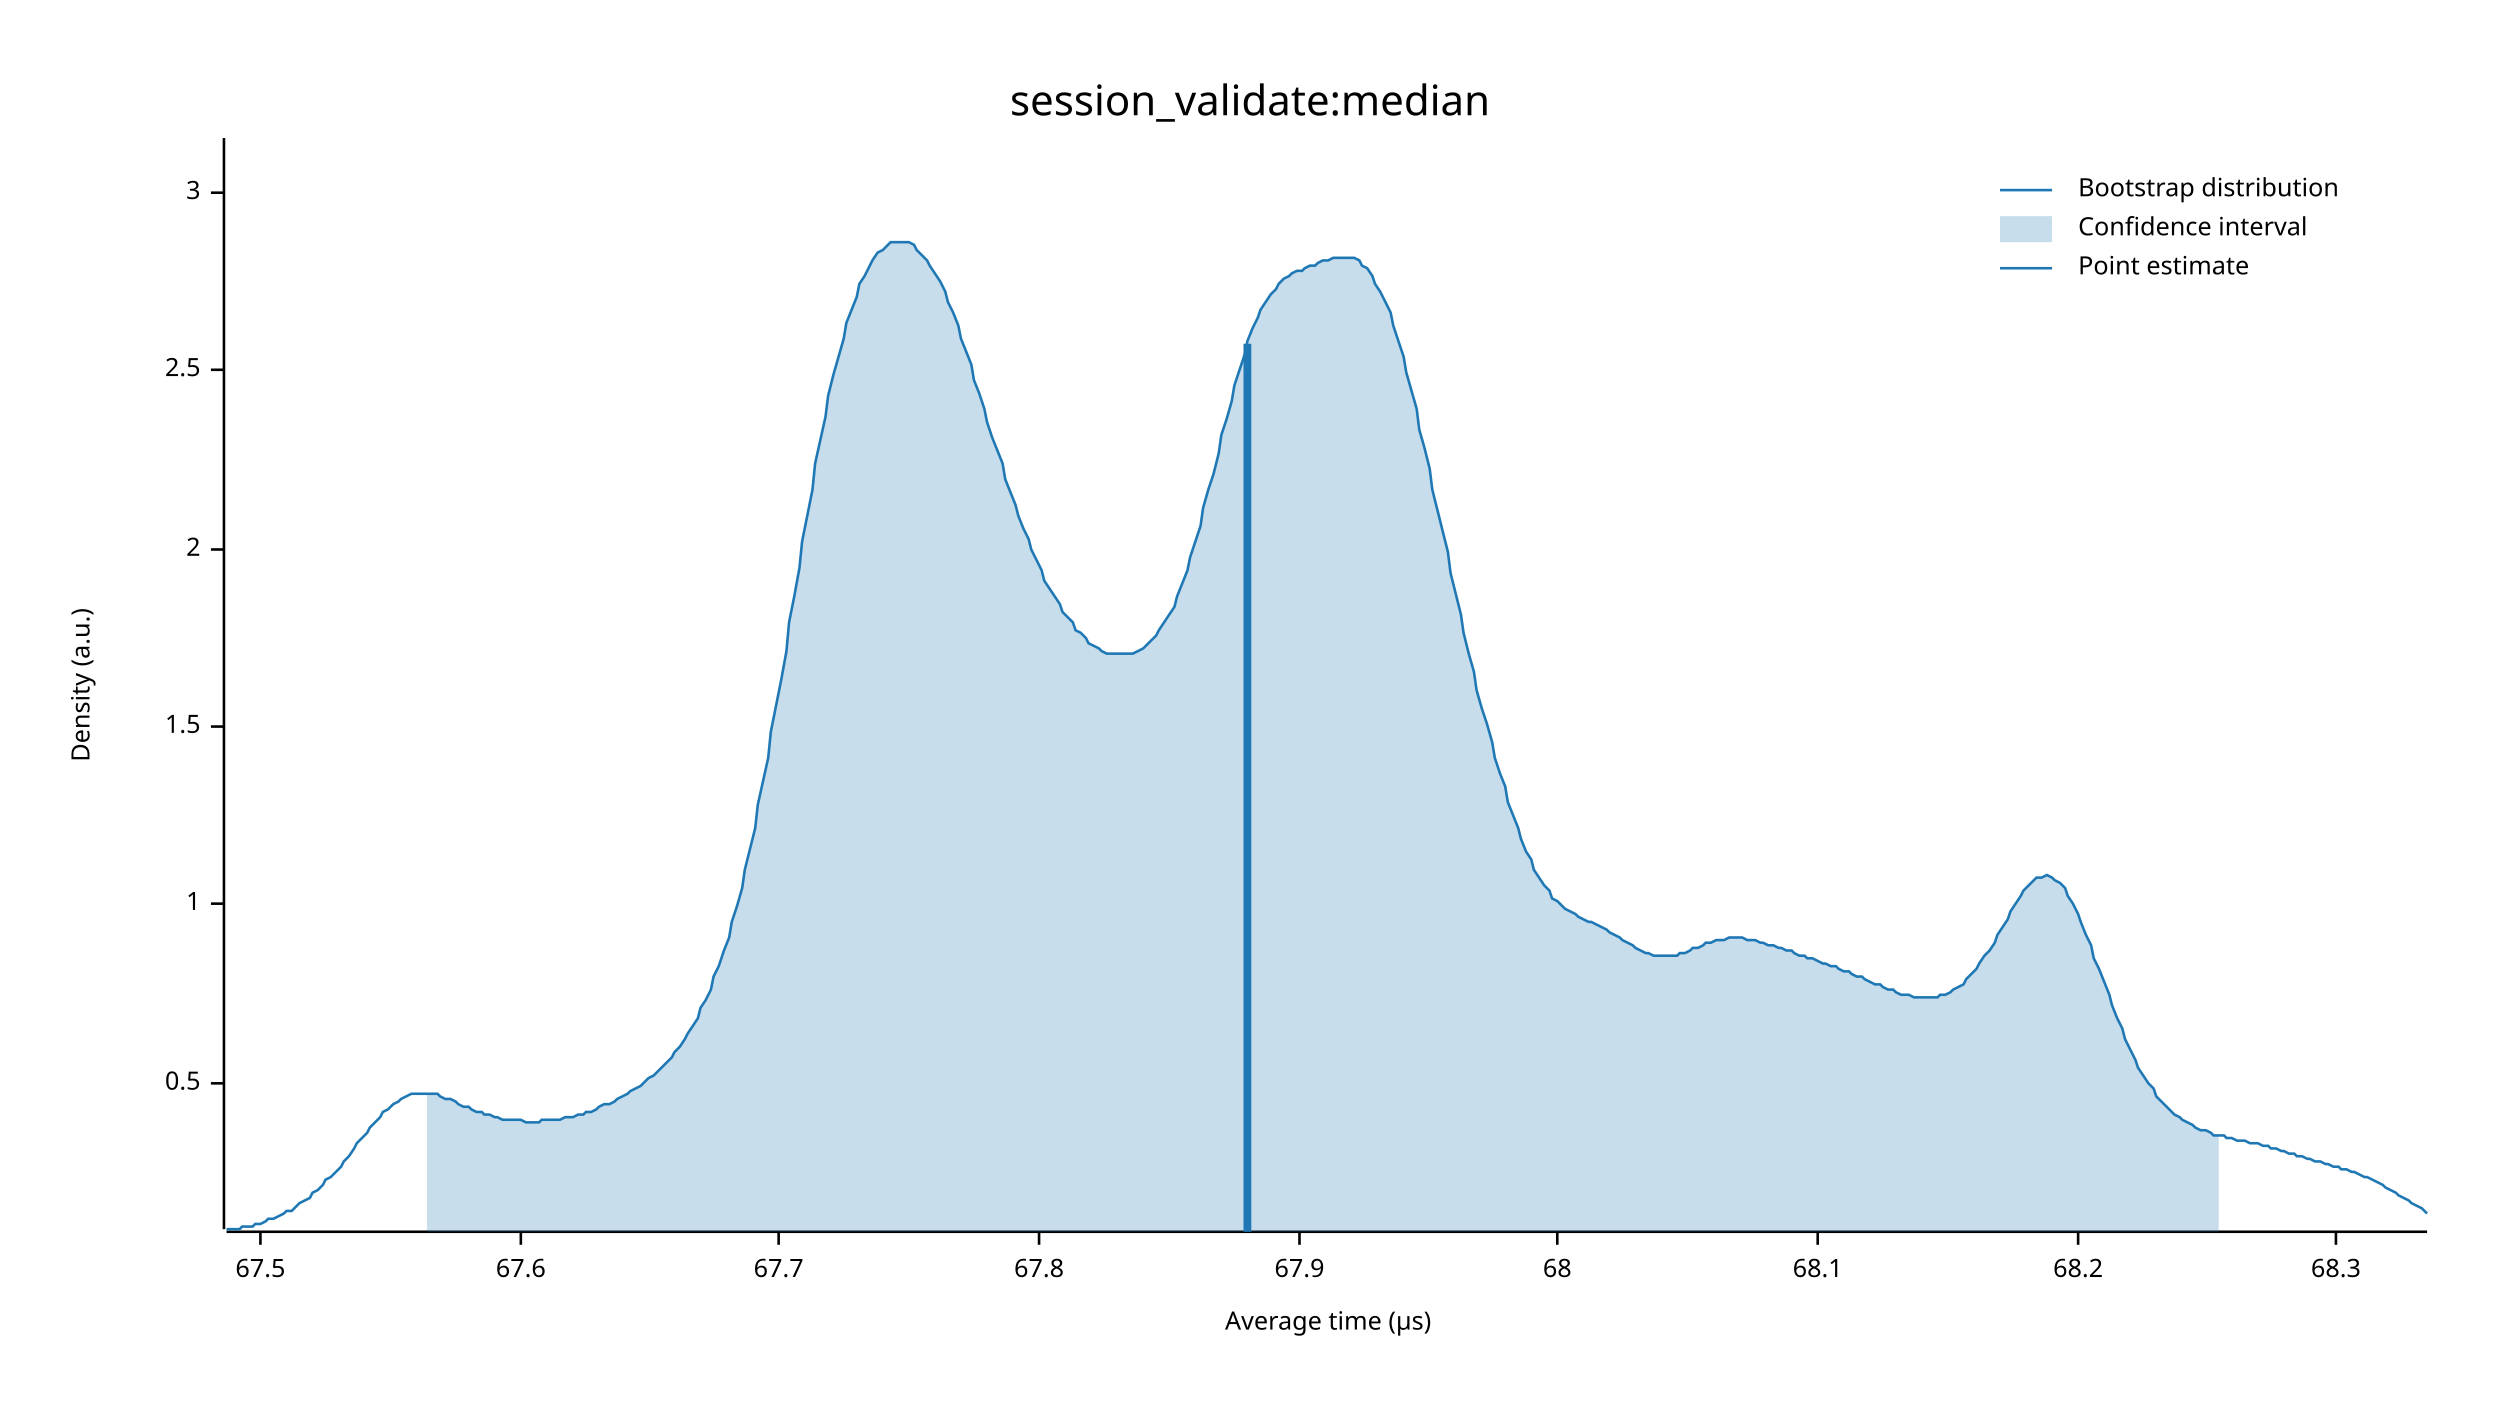
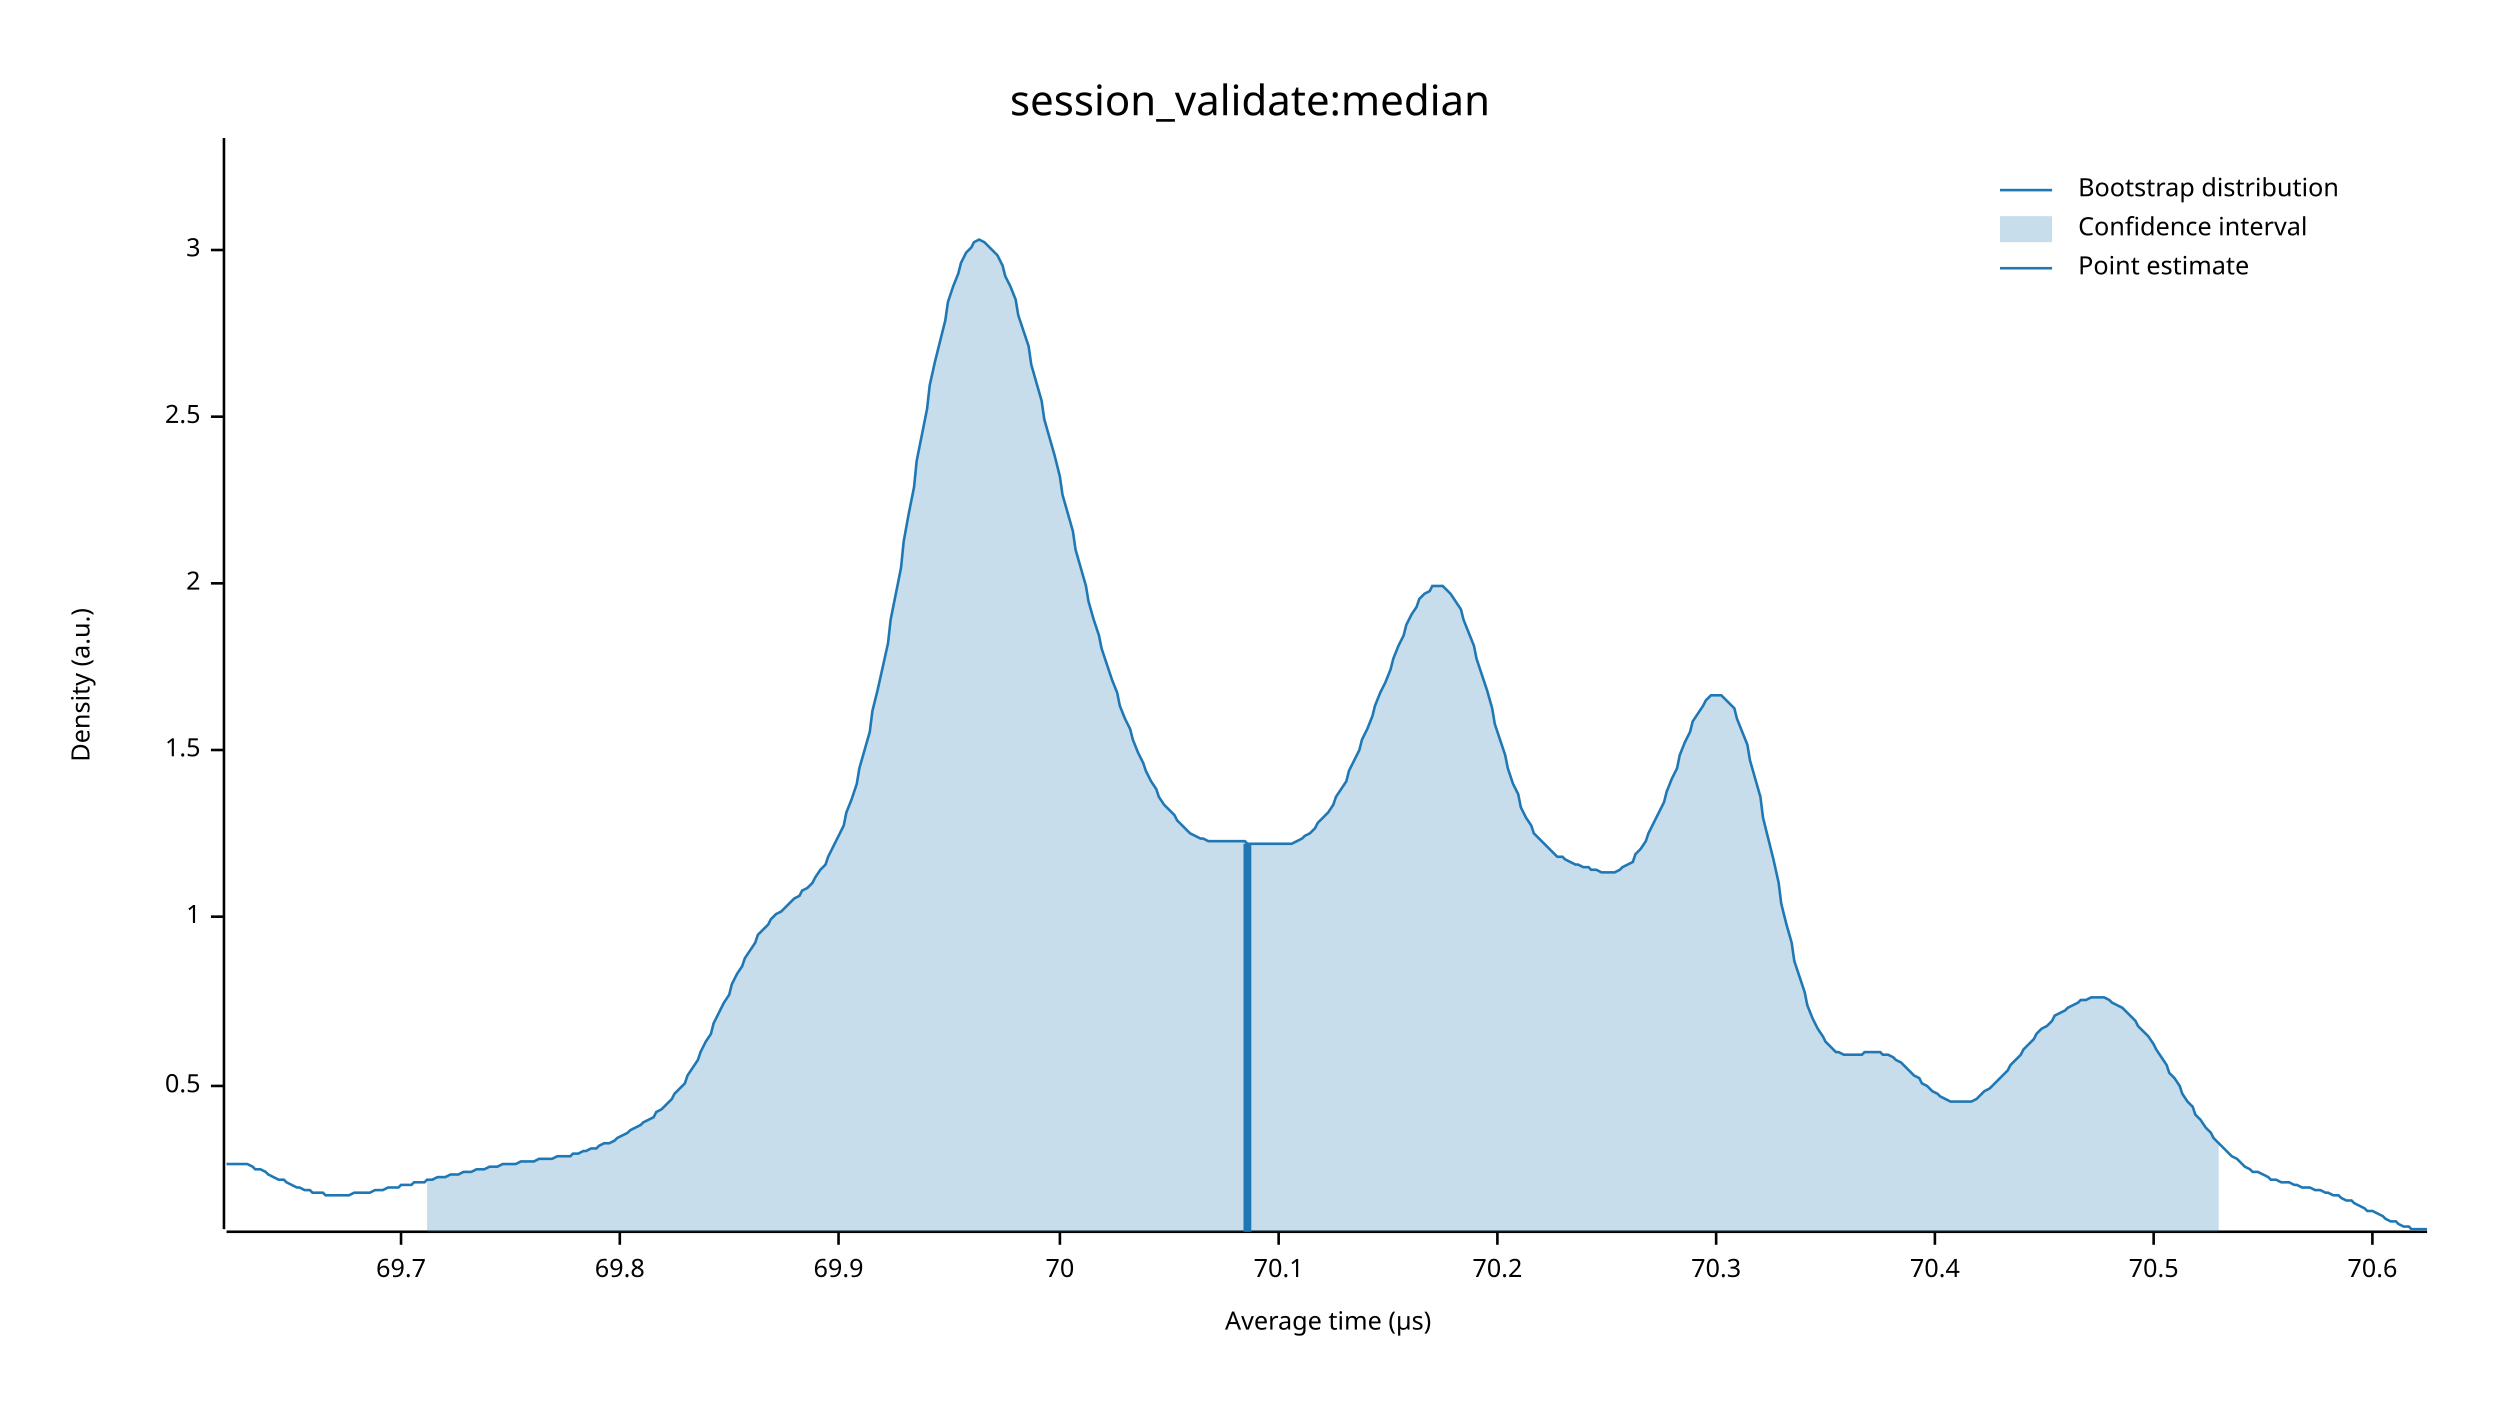
<svg xmlns="http://www.w3.org/2000/svg" width="960" height="540" viewBox="0 0 960 540">
  <text x="480" y="32" dy="0.76em" text-anchor="middle" font-family="sans-serif" font-size="16.129" opacity="1" fill="#000000">
session_validate:median
</text>
  <text x="27" y="263" dy="0.76em" text-anchor="middle" font-family="sans-serif" font-size="9.677" opacity="1" fill="#000000" transform="rotate(270, 27, 263)">
Density (a.u.)
</text>
  <text x="510" y="513" dy="-0.5ex" text-anchor="middle" font-family="sans-serif" font-size="9.677" opacity="1" fill="#000000">
Average time (µs)
</text>
  <polyline fill="none" opacity="1" stroke="#000000" stroke-width="1" points="86,53 86,472 " />
-   <text x="77" y="416" dy="0.5ex" text-anchor="end" font-family="sans-serif" font-size="9.677" opacity="1" fill="#000000">
+   <text x="77" y="417" dy="0.5ex" text-anchor="end" font-family="sans-serif" font-size="9.677" opacity="1" fill="#000000">
0.5
</text>
-   <polyline fill="none" opacity="1" stroke="#000000" stroke-width="1" points="81,416 86,416 " />
-   <text x="77" y="347" dy="0.5ex" text-anchor="end" font-family="sans-serif" font-size="9.677" opacity="1" fill="#000000">
+   <polyline fill="none" opacity="1" stroke="#000000" stroke-width="1" points="81,417 86,417 " />
+   <text x="77" y="352" dy="0.5ex" text-anchor="end" font-family="sans-serif" font-size="9.677" opacity="1" fill="#000000">
1
</text>
-   <polyline fill="none" opacity="1" stroke="#000000" stroke-width="1" points="81,347 86,347 " />
-   <text x="77" y="279" dy="0.5ex" text-anchor="end" font-family="sans-serif" font-size="9.677" opacity="1" fill="#000000">
+   <polyline fill="none" opacity="1" stroke="#000000" stroke-width="1" points="81,352 86,352 " />
+   <text x="77" y="288" dy="0.5ex" text-anchor="end" font-family="sans-serif" font-size="9.677" opacity="1" fill="#000000">
1.5
</text>
-   <polyline fill="none" opacity="1" stroke="#000000" stroke-width="1" points="81,279 86,279 " />
-   <text x="77" y="211" dy="0.5ex" text-anchor="end" font-family="sans-serif" font-size="9.677" opacity="1" fill="#000000">
+   <polyline fill="none" opacity="1" stroke="#000000" stroke-width="1" points="81,288 86,288 " />
+   <text x="77" y="224" dy="0.5ex" text-anchor="end" font-family="sans-serif" font-size="9.677" opacity="1" fill="#000000">
2
</text>
-   <polyline fill="none" opacity="1" stroke="#000000" stroke-width="1" points="81,211 86,211 " />
-   <text x="77" y="142" dy="0.5ex" text-anchor="end" font-family="sans-serif" font-size="9.677" opacity="1" fill="#000000">
+   <polyline fill="none" opacity="1" stroke="#000000" stroke-width="1" points="81,224 86,224 " />
+   <text x="77" y="160" dy="0.5ex" text-anchor="end" font-family="sans-serif" font-size="9.677" opacity="1" fill="#000000">
2.5
</text>
-   <polyline fill="none" opacity="1" stroke="#000000" stroke-width="1" points="81,142 86,142 " />
-   <text x="77" y="74" dy="0.5ex" text-anchor="end" font-family="sans-serif" font-size="9.677" opacity="1" fill="#000000">
+   <polyline fill="none" opacity="1" stroke="#000000" stroke-width="1" points="81,160 86,160 " />
+   <text x="77" y="96" dy="0.5ex" text-anchor="end" font-family="sans-serif" font-size="9.677" opacity="1" fill="#000000">
3
</text>
-   <polyline fill="none" opacity="1" stroke="#000000" stroke-width="1" points="81,74 86,74 " />
+   <polyline fill="none" opacity="1" stroke="#000000" stroke-width="1" points="81,96 86,96 " />
  <polyline fill="none" opacity="1" stroke="#000000" stroke-width="1" points="87,473 932,473 " />
-   <text x="100" y="483" dy="0.76em" text-anchor="middle" font-family="sans-serif" font-size="9.677" opacity="1" fill="#000000">
- 67.5
+   <text x="154" y="483" dy="0.76em" text-anchor="middle" font-family="sans-serif" font-size="9.677" opacity="1" fill="#000000">
+ 69.7
</text>
-   <polyline fill="none" opacity="1" stroke="#000000" stroke-width="1" points="100,473 100,478 " />
-   <text x="200" y="483" dy="0.76em" text-anchor="middle" font-family="sans-serif" font-size="9.677" opacity="1" fill="#000000">
- 67.6
+   <polyline fill="none" opacity="1" stroke="#000000" stroke-width="1" points="154,473 154,478 " />
+   <text x="238" y="483" dy="0.76em" text-anchor="middle" font-family="sans-serif" font-size="9.677" opacity="1" fill="#000000">
+ 69.8
</text>
-   <polyline fill="none" opacity="1" stroke="#000000" stroke-width="1" points="200,473 200,478 " />
-   <text x="299" y="483" dy="0.76em" text-anchor="middle" font-family="sans-serif" font-size="9.677" opacity="1" fill="#000000">
- 67.7
+   <polyline fill="none" opacity="1" stroke="#000000" stroke-width="1" points="238,473 238,478 " />
+   <text x="322" y="483" dy="0.76em" text-anchor="middle" font-family="sans-serif" font-size="9.677" opacity="1" fill="#000000">
+ 69.9
</text>
-   <polyline fill="none" opacity="1" stroke="#000000" stroke-width="1" points="299,473 299,478 " />
-   <text x="399" y="483" dy="0.76em" text-anchor="middle" font-family="sans-serif" font-size="9.677" opacity="1" fill="#000000">
- 67.8
+   <polyline fill="none" opacity="1" stroke="#000000" stroke-width="1" points="322,473 322,478 " />
+   <text x="407" y="483" dy="0.76em" text-anchor="middle" font-family="sans-serif" font-size="9.677" opacity="1" fill="#000000">
+ 70
</text>
-   <polyline fill="none" opacity="1" stroke="#000000" stroke-width="1" points="399,473 399,478 " />
-   <text x="499" y="483" dy="0.76em" text-anchor="middle" font-family="sans-serif" font-size="9.677" opacity="1" fill="#000000">
- 67.9
+   <polyline fill="none" opacity="1" stroke="#000000" stroke-width="1" points="407,473 407,478 " />
+   <text x="491" y="483" dy="0.76em" text-anchor="middle" font-family="sans-serif" font-size="9.677" opacity="1" fill="#000000">
+ 70.1
</text>
-   <polyline fill="none" opacity="1" stroke="#000000" stroke-width="1" points="499,473 499,478 " />
-   <text x="598" y="483" dy="0.76em" text-anchor="middle" font-family="sans-serif" font-size="9.677" opacity="1" fill="#000000">
- 68
+   <polyline fill="none" opacity="1" stroke="#000000" stroke-width="1" points="491,473 491,478 " />
+   <text x="575" y="483" dy="0.76em" text-anchor="middle" font-family="sans-serif" font-size="9.677" opacity="1" fill="#000000">
+ 70.2
</text>
-   <polyline fill="none" opacity="1" stroke="#000000" stroke-width="1" points="598,473 598,478 " />
-   <text x="698" y="483" dy="0.76em" text-anchor="middle" font-family="sans-serif" font-size="9.677" opacity="1" fill="#000000">
- 68.1
+   <polyline fill="none" opacity="1" stroke="#000000" stroke-width="1" points="575,473 575,478 " />
+   <text x="659" y="483" dy="0.76em" text-anchor="middle" font-family="sans-serif" font-size="9.677" opacity="1" fill="#000000">
+ 70.3
</text>
-   <polyline fill="none" opacity="1" stroke="#000000" stroke-width="1" points="698,473 698,478 " />
-   <text x="798" y="483" dy="0.76em" text-anchor="middle" font-family="sans-serif" font-size="9.677" opacity="1" fill="#000000">
- 68.2
+   <polyline fill="none" opacity="1" stroke="#000000" stroke-width="1" points="659,473 659,478 " />
+   <text x="743" y="483" dy="0.76em" text-anchor="middle" font-family="sans-serif" font-size="9.677" opacity="1" fill="#000000">
+ 70.4
</text>
-   <polyline fill="none" opacity="1" stroke="#000000" stroke-width="1" points="798,473 798,478 " />
-   <text x="897" y="483" dy="0.76em" text-anchor="middle" font-family="sans-serif" font-size="9.677" opacity="1" fill="#000000">
- 68.3
+   <polyline fill="none" opacity="1" stroke="#000000" stroke-width="1" points="743,473 743,478 " />
+   <text x="827" y="483" dy="0.76em" text-anchor="middle" font-family="sans-serif" font-size="9.677" opacity="1" fill="#000000">
+ 70.5
</text>
-   <polyline fill="none" opacity="1" stroke="#000000" stroke-width="1" points="897,473 897,478 " />
-   <polyline fill="none" opacity="1" stroke="#1F78B4" stroke-width="1" points="87,472 88,472 90,472 92,472 93,471 95,471 97,471 98,470 100,470 102,469 103,468 105,468 107,467 109,466 110,465 112,465 114,463 115,462 117,461 119,460 120,458 122,457 124,455 125,453 127,452 129,450 131,448 132,446 134,444 136,441 137,439 139,437 141,435 142,433 144,431 146,429 147,427 149,426 151,424 153,423 154,422 156,421 158,420 159,420 161,420 163,420 164,420 166,420 168,420 169,421 171,422 173,422 175,423 176,424 178,425 180,425 181,426 183,427 185,427 186,428 188,428 190,429 191,429 193,430 195,430 197,430 198,430 200,430 202,431 203,431 205,431 207,431 208,430 210,430 212,430 214,430 215,430 217,429 219,429 220,429 222,428 224,428 225,427 227,427 229,426 230,425 232,424 234,424 236,423 237,422 239,421 241,420 242,419 244,418 246,417 247,416 249,414 251,413 252,412 254,410 256,408 258,406 259,404 261,402 263,399 264,397 266,394 268,391 269,387 271,384 273,380 274,375 276,371 278,365 280,360 281,354 283,348 285,341 286,334 288,326 290,318 291,309 293,300 295,291 296,281 298,271 300,261 302,250 303,239 305,229 307,218 308,208 310,198 312,188 313,178 315,169 317,160 318,152 320,144 322,137 324,130 325,124 327,119 329,114 330,109 332,106 334,102 335,100 337,97 339,96 341,94 342,93 344,93 346,93 347,93 349,93 351,94 352,96 354,98 356,100 357,102 359,105 361,108 363,112 364,116 366,120 368,125 369,130 371,135 373,140 374,146 376,151 378,157 379,162 381,168 383,173 385,178 386,184 388,189 390,194 391,198 393,203 395,207 396,211 398,215 400,219 401,223 403,226 405,229 407,232 408,235 410,237 412,239 413,242 415,243 417,245 418,247 420,248 422,249 423,250 425,251 427,251 429,251 430,251 432,251 434,251 435,251 437,250 439,249 440,248 442,246 444,244 445,242 447,239 449,236 451,233 452,229 454,224 456,219 457,214 459,208 461,202 462,195 464,188 466,182 468,174 469,167 471,161 473,154 474,148 476,142 478,136 479,131 481,126 483,122 484,119 486,116 488,113 490,111 491,109 493,107 495,106 496,105 498,104 500,104 501,103 503,102 505,102 506,101 508,100 510,100 512,99 513,99 515,99 517,99 518,99 520,99 522,100 523,102 525,103 527,106 528,109 530,112 532,116 534,120 535,125 537,131 539,137 540,143 542,150 544,157 545,165 547,172 549,180 550,188 552,196 554,204 556,212 557,220 559,228 561,236 562,243 564,251 566,258 567,265 569,272 571,278 573,285 574,291 576,297 578,302 579,308 581,313 583,318 584,322 586,327 588,330 589,334 591,337 593,340 595,342 596,345 598,346 600,348 601,349 603,350 605,351 606,352 608,353 610,354 611,354 613,355 615,356 617,357 618,358 620,359 622,360 623,361 625,362 627,363 628,364 630,365 632,366 633,366 635,367 637,367 639,367 640,367 642,367 644,367 645,366 647,366 649,365 650,364 652,364 654,363 655,362 657,362 659,361 661,361 662,361 664,360 666,360 667,360 669,360 671,361 672,361 674,361 676,362 677,362 679,363 681,363 683,364 684,364 686,365 688,365 689,366 691,367 693,367 694,368 696,368 698,369 700,370 701,370 703,371 705,371 706,372 708,373 710,373 711,374 713,375 715,375 716,376 718,377 720,378 722,378 723,379 725,380 727,380 728,381 730,382 732,382 733,382 735,383 737,383 738,383 740,383 742,383 744,383 745,382 747,382 749,381 750,380 752,379 754,378 755,376 757,374 759,372 760,370 762,367 764,365 766,362 767,359 769,356 771,353 772,350 774,347 776,344 777,342 779,340 781,338 782,337 784,337 786,336 788,337 789,338 791,339 793,341 794,344 796,347 798,351 799,354 801,359 803,363 804,368 806,372 808,377 810,382 811,386 813,391 815,395 816,399 818,403 820,407 821,410 823,413 825,416 827,418 828,421 830,423 832,425 833,426 835,428 837,429 838,430 840,431 842,432 843,433 845,434 847,434 849,435 850,436 852,436 854,436 855,437 857,437 859,438 860,438 862,438 864,439 865,439 867,439 869,440 871,440 872,441 874,441 876,442 877,442 879,443 881,443 882,444 884,444 886,445 887,445 889,446 891,446 893,447 894,447 896,448 898,448 899,449 901,449 903,450 904,450 906,451 908,452 909,452 911,453 913,454 915,455 916,456 918,457 920,458 921,459 923,460 925,461 926,462 928,463 930,464 932,466 " />
-   <polygon opacity="0.25" fill="#1F78B4" points="164,420 166,420 168,420 169,421 171,422 173,422 175,423 176,424 178,425 180,425 181,426 183,427 185,427 186,428 188,428 190,429 191,429 193,430 195,430 197,430 198,430 200,430 202,431 203,431 205,431 207,431 208,430 210,430 212,430 214,430 215,430 217,429 219,429 220,429 222,428 224,428 225,427 227,427 229,426 230,425 232,424 234,424 236,423 237,422 239,421 241,420 242,419 244,418 246,417 247,416 249,414 251,413 252,412 254,410 256,408 258,406 259,404 261,402 263,399 264,397 266,394 268,391 269,387 271,384 273,380 274,375 276,371 278,365 280,360 281,354 283,348 285,341 286,334 288,326 290,318 291,309 293,300 295,291 296,281 298,271 300,261 302,250 303,239 305,229 307,218 308,208 310,198 312,188 313,178 315,169 317,160 318,152 320,144 322,137 324,130 325,124 327,119 329,114 330,109 332,106 334,102 335,100 337,97 339,96 341,94 342,93 344,93 346,93 347,93 349,93 351,94 352,96 354,98 356,100 357,102 359,105 361,108 363,112 364,116 366,120 368,125 369,130 371,135 373,140 374,146 376,151 378,157 379,162 381,168 383,173 385,178 386,184 388,189 390,194 391,198 393,203 395,207 396,211 398,215 400,219 401,223 403,226 405,229 407,232 408,235 410,237 412,239 413,242 415,243 417,245 418,247 420,248 422,249 423,250 425,251 427,251 429,251 430,251 432,251 434,251 435,251 437,250 439,249 440,248 442,246 444,244 445,242 447,239 449,236 451,233 452,229 454,224 456,219 457,214 459,208 461,202 462,195 464,188 466,182 468,174 469,167 471,161 473,154 474,148 476,142 478,136 479,131 481,126 483,122 484,119 486,116 488,113 490,111 491,109 493,107 495,106 496,105 498,104 500,104 501,103 503,102 505,102 506,101 508,100 510,100 512,99 513,99 515,99 517,99 518,99 520,99 522,100 523,102 525,103 527,106 528,109 530,112 532,116 534,120 535,125 537,131 539,137 540,143 542,150 544,157 545,165 547,172 549,180 550,188 552,196 554,204 556,212 557,220 559,228 561,236 562,243 564,251 566,258 567,265 569,272 571,278 573,285 574,291 576,297 578,302 579,308 581,313 583,318 584,322 586,327 588,330 589,334 591,337 593,340 595,342 596,345 598,346 600,348 601,349 603,350 605,351 606,352 608,353 610,354 611,354 613,355 615,356 617,357 618,358 620,359 622,360 623,361 625,362 627,363 628,364 630,365 632,366 633,366 635,367 637,367 639,367 640,367 642,367 644,367 645,366 647,366 649,365 650,364 652,364 654,363 655,362 657,362 659,361 661,361 662,361 664,360 666,360 667,360 669,360 671,361 672,361 674,361 676,362 677,362 679,363 681,363 683,364 684,364 686,365 688,365 689,366 691,367 693,367 694,368 696,368 698,369 700,370 701,370 703,371 705,371 706,372 708,373 710,373 711,374 713,375 715,375 716,376 718,377 720,378 722,378 723,379 725,380 727,380 728,381 730,382 732,382 733,382 735,383 737,383 738,383 740,383 742,383 744,383 745,382 747,382 749,381 750,380 752,379 754,378 755,376 757,374 759,372 760,370 762,367 764,365 766,362 767,359 769,356 771,353 772,350 774,347 776,344 777,342 779,340 781,338 782,337 784,337 786,336 788,337 789,338 791,339 793,341 794,344 796,347 798,351 799,354 801,359 803,363 804,368 806,372 808,377 810,382 811,386 813,391 815,395 816,399 818,403 820,407 821,410 823,413 825,416 827,418 828,421 830,423 832,425 833,426 835,428 837,429 838,430 840,431 842,432 843,433 845,434 847,434 849,435 850,436 852,436 852,473 164,473 " />
-   <polyline fill="none" opacity="1" stroke="#1F78B4" stroke-width="3" points="479,473 479,132 " />
+   <polyline fill="none" opacity="1" stroke="#000000" stroke-width="1" points="827,473 827,478 " />
+   <text x="911" y="483" dy="0.76em" text-anchor="middle" font-family="sans-serif" font-size="9.677" opacity="1" fill="#000000">
+ 70.6
+ </text>
+   <polyline fill="none" opacity="1" stroke="#000000" stroke-width="1" points="911,473 911,478 " />
+   <polyline fill="none" opacity="1" stroke="#1F78B4" stroke-width="1" points="87,447 88,447 90,447 92,447 93,447 95,447 97,448 98,449 100,449 102,450 103,451 105,452 107,453 109,453 110,454 112,455 114,456 115,456 117,457 119,457 120,458 122,458 124,458 125,459 127,459 129,459 131,459 132,459 134,459 136,458 137,458 139,458 141,458 142,458 144,457 146,457 147,457 149,456 151,456 153,456 154,455 156,455 158,455 159,454 161,454 163,454 164,453 166,453 168,452 169,452 171,452 173,451 175,451 176,451 178,450 180,450 181,450 183,449 185,449 186,449 188,448 190,448 191,448 193,447 195,447 197,447 198,447 200,446 202,446 203,446 205,446 207,445 208,445 210,445 212,445 214,444 215,444 217,444 219,444 220,443 222,443 224,442 225,442 227,441 229,441 230,440 232,439 234,439 236,438 237,437 239,436 241,435 242,434 244,433 246,432 247,431 249,430 251,429 252,427 254,426 256,424 258,422 259,420 261,418 263,416 264,413 266,410 268,407 269,404 271,400 273,397 274,393 276,389 278,385 280,382 281,378 283,374 285,371 286,368 288,365 290,362 291,359 293,357 295,355 296,353 298,351 300,350 302,348 303,347 305,345 307,344 308,342 310,341 312,339 313,337 315,334 317,332 318,329 320,325 322,321 324,317 325,312 327,307 329,301 330,295 332,288 334,281 335,273 337,265 339,256 341,247 342,238 344,228 346,218 347,208 349,197 351,187 352,177 354,167 356,157 357,148 359,139 361,131 363,123 364,116 366,110 368,105 369,101 371,97 373,95 374,93 376,92 378,93 379,94 381,96 383,98 385,102 386,106 388,110 390,115 391,121 393,127 395,133 396,140 398,147 400,154 401,161 403,168 405,175 407,183 408,190 410,197 412,204 413,211 415,218 417,225 418,231 420,238 422,244 423,249 425,255 427,261 429,266 430,271 432,276 434,280 435,284 437,289 439,293 440,296 442,300 444,303 445,306 447,309 449,311 451,313 452,315 454,317 456,319 457,320 459,321 461,322 462,322 464,323 466,323 468,323 469,323 471,323 473,323 474,323 476,323 478,323 479,324 481,324 483,324 484,324 486,324 488,324 490,324 491,324 493,324 495,324 496,324 498,323 500,322 501,321 503,320 505,318 506,316 508,314 510,312 512,309 513,306 515,303 517,300 518,296 520,292 522,288 523,284 525,280 527,275 528,271 530,266 532,262 534,257 535,253 537,248 539,244 540,240 542,236 544,233 545,230 547,228 549,227 550,225 552,225 554,225 556,227 557,228 559,231 561,234 562,238 564,243 566,248 567,253 569,259 571,265 573,272 574,278 576,284 578,290 579,295 581,301 583,305 584,310 586,314 588,317 589,320 591,322 593,324 595,326 596,327 598,329 600,329 601,330 603,331 605,332 606,332 608,333 610,333 611,334 613,334 615,335 617,335 618,335 620,335 622,334 623,333 625,332 627,331 628,328 630,326 632,323 633,320 635,316 637,312 639,308 640,304 642,299 644,295 645,290 647,285 649,281 650,277 652,274 654,271 655,269 657,267 659,267 661,267 662,268 664,270 666,272 667,276 669,281 671,286 672,292 674,299 676,306 677,314 679,322 681,330 683,339 684,347 686,355 688,362 689,369 691,375 693,381 694,386 696,391 698,395 700,398 701,400 703,402 705,404 706,404 708,405 710,405 711,405 713,405 715,405 716,404 718,404 720,404 722,404 723,405 725,405 727,406 728,407 730,408 732,410 733,411 735,413 737,414 738,416 740,417 742,419 744,420 745,421 747,422 749,423 750,423 752,423 754,423 755,423 757,423 759,422 760,421 762,419 764,418 766,416 767,415 769,413 771,411 772,409 774,407 776,405 777,403 779,401 781,399 782,397 784,395 786,394 788,392 789,390 791,389 793,388 794,387 796,386 798,385 799,384 801,384 803,383 804,383 806,383 808,383 810,384 811,385 813,386 815,387 816,388 818,390 820,392 821,394 823,396 825,398 827,401 828,403 830,406 832,409 833,412 835,414 837,417 838,420 840,423 842,425 843,428 845,430 847,433 849,435 850,437 852,439 854,441 855,442 857,444 859,445 860,446 862,448 864,449 865,450 867,450 869,451 871,452 872,453 874,453 876,454 877,454 879,454 881,455 882,455 884,456 886,456 887,456 889,457 891,457 893,458 894,458 896,459 898,459 899,460 901,461 903,461 904,462 906,463 908,464 909,465 911,465 913,466 915,467 916,468 918,469 920,469 921,470 923,471 925,471 926,472 928,472 930,472 932,472 " />
+   <polygon opacity="0.25" fill="#1F78B4" points="164,453 166,453 168,452 169,452 171,452 173,451 175,451 176,451 178,450 180,450 181,450 183,449 185,449 186,449 188,448 190,448 191,448 193,447 195,447 197,447 198,447 200,446 202,446 203,446 205,446 207,445 208,445 210,445 212,445 214,444 215,444 217,444 219,444 220,443 222,443 224,442 225,442 227,441 229,441 230,440 232,439 234,439 236,438 237,437 239,436 241,435 242,434 244,433 246,432 247,431 249,430 251,429 252,427 254,426 256,424 258,422 259,420 261,418 263,416 264,413 266,410 268,407 269,404 271,400 273,397 274,393 276,389 278,385 280,382 281,378 283,374 285,371 286,368 288,365 290,362 291,359 293,357 295,355 296,353 298,351 300,350 302,348 303,347 305,345 307,344 308,342 310,341 312,339 313,337 315,334 317,332 318,329 320,325 322,321 324,317 325,312 327,307 329,301 330,295 332,288 334,281 335,273 337,265 339,256 341,247 342,238 344,228 346,218 347,208 349,197 351,187 352,177 354,167 356,157 357,148 359,139 361,131 363,123 364,116 366,110 368,105 369,101 371,97 373,95 374,93 376,92 378,93 379,94 381,96 383,98 385,102 386,106 388,110 390,115 391,121 393,127 395,133 396,140 398,147 400,154 401,161 403,168 405,175 407,183 408,190 410,197 412,204 413,211 415,218 417,225 418,231 420,238 422,244 423,249 425,255 427,261 429,266 430,271 432,276 434,280 435,284 437,289 439,293 440,296 442,300 444,303 445,306 447,309 449,311 451,313 452,315 454,317 456,319 457,320 459,321 461,322 462,322 464,323 466,323 468,323 469,323 471,323 473,323 474,323 476,323 478,323 479,324 481,324 483,324 484,324 486,324 488,324 490,324 491,324 493,324 495,324 496,324 498,323 500,322 501,321 503,320 505,318 506,316 508,314 510,312 512,309 513,306 515,303 517,300 518,296 520,292 522,288 523,284 525,280 527,275 528,271 530,266 532,262 534,257 535,253 537,248 539,244 540,240 542,236 544,233 545,230 547,228 549,227 550,225 552,225 554,225 556,227 557,228 559,231 561,234 562,238 564,243 566,248 567,253 569,259 571,265 573,272 574,278 576,284 578,290 579,295 581,301 583,305 584,310 586,314 588,317 589,320 591,322 593,324 595,326 596,327 598,329 600,329 601,330 603,331 605,332 606,332 608,333 610,333 611,334 613,334 615,335 617,335 618,335 620,335 622,334 623,333 625,332 627,331 628,328 630,326 632,323 633,320 635,316 637,312 639,308 640,304 642,299 644,295 645,290 647,285 649,281 650,277 652,274 654,271 655,269 657,267 659,267 661,267 662,268 664,270 666,272 667,276 669,281 671,286 672,292 674,299 676,306 677,314 679,322 681,330 683,339 684,347 686,355 688,362 689,369 691,375 693,381 694,386 696,391 698,395 700,398 701,400 703,402 705,404 706,404 708,405 710,405 711,405 713,405 715,405 716,404 718,404 720,404 722,404 723,405 725,405 727,406 728,407 730,408 732,410 733,411 735,413 737,414 738,416 740,417 742,419 744,420 745,421 747,422 749,423 750,423 752,423 754,423 755,423 757,423 759,422 760,421 762,419 764,418 766,416 767,415 769,413 771,411 772,409 774,407 776,405 777,403 779,401 781,399 782,397 784,395 786,394 788,392 789,390 791,389 793,388 794,387 796,386 798,385 799,384 801,384 803,383 804,383 806,383 808,383 810,384 811,385 813,386 815,387 816,388 818,390 820,392 821,394 823,396 825,398 827,401 828,403 830,406 832,409 833,412 835,414 837,417 838,420 840,423 842,425 843,428 845,430 847,433 849,435 850,437 852,439 852,473 164,473 " />
+   <polyline fill="none" opacity="1" stroke="#1F78B4" stroke-width="3" points="479,473 479,324 " />
  <text x="798" y="68" dy="0.76em" text-anchor="start" font-family="sans-serif" font-size="9.677" opacity="1" fill="#000000">
Bootstrap distribution
</text>
  <text x="798" y="83" dy="0.76em" text-anchor="start" font-family="sans-serif" font-size="9.677" opacity="1" fill="#000000">
Confidence interval
</text>
  <text x="798" y="98" dy="0.76em" text-anchor="start" font-family="sans-serif" font-size="9.677" opacity="1" fill="#000000">
Point estimate
</text>
  <polyline fill="none" opacity="1" stroke="#1F78B4" stroke-width="1" points="768,73 788,73 " />
  <rect x="768" y="83" width="20" height="10" opacity="0.25" fill="#1F78B4" stroke="none" />
  <polyline fill="none" opacity="1" stroke="#1F78B4" stroke-width="1" points="768,103 788,103 " />
</svg>
